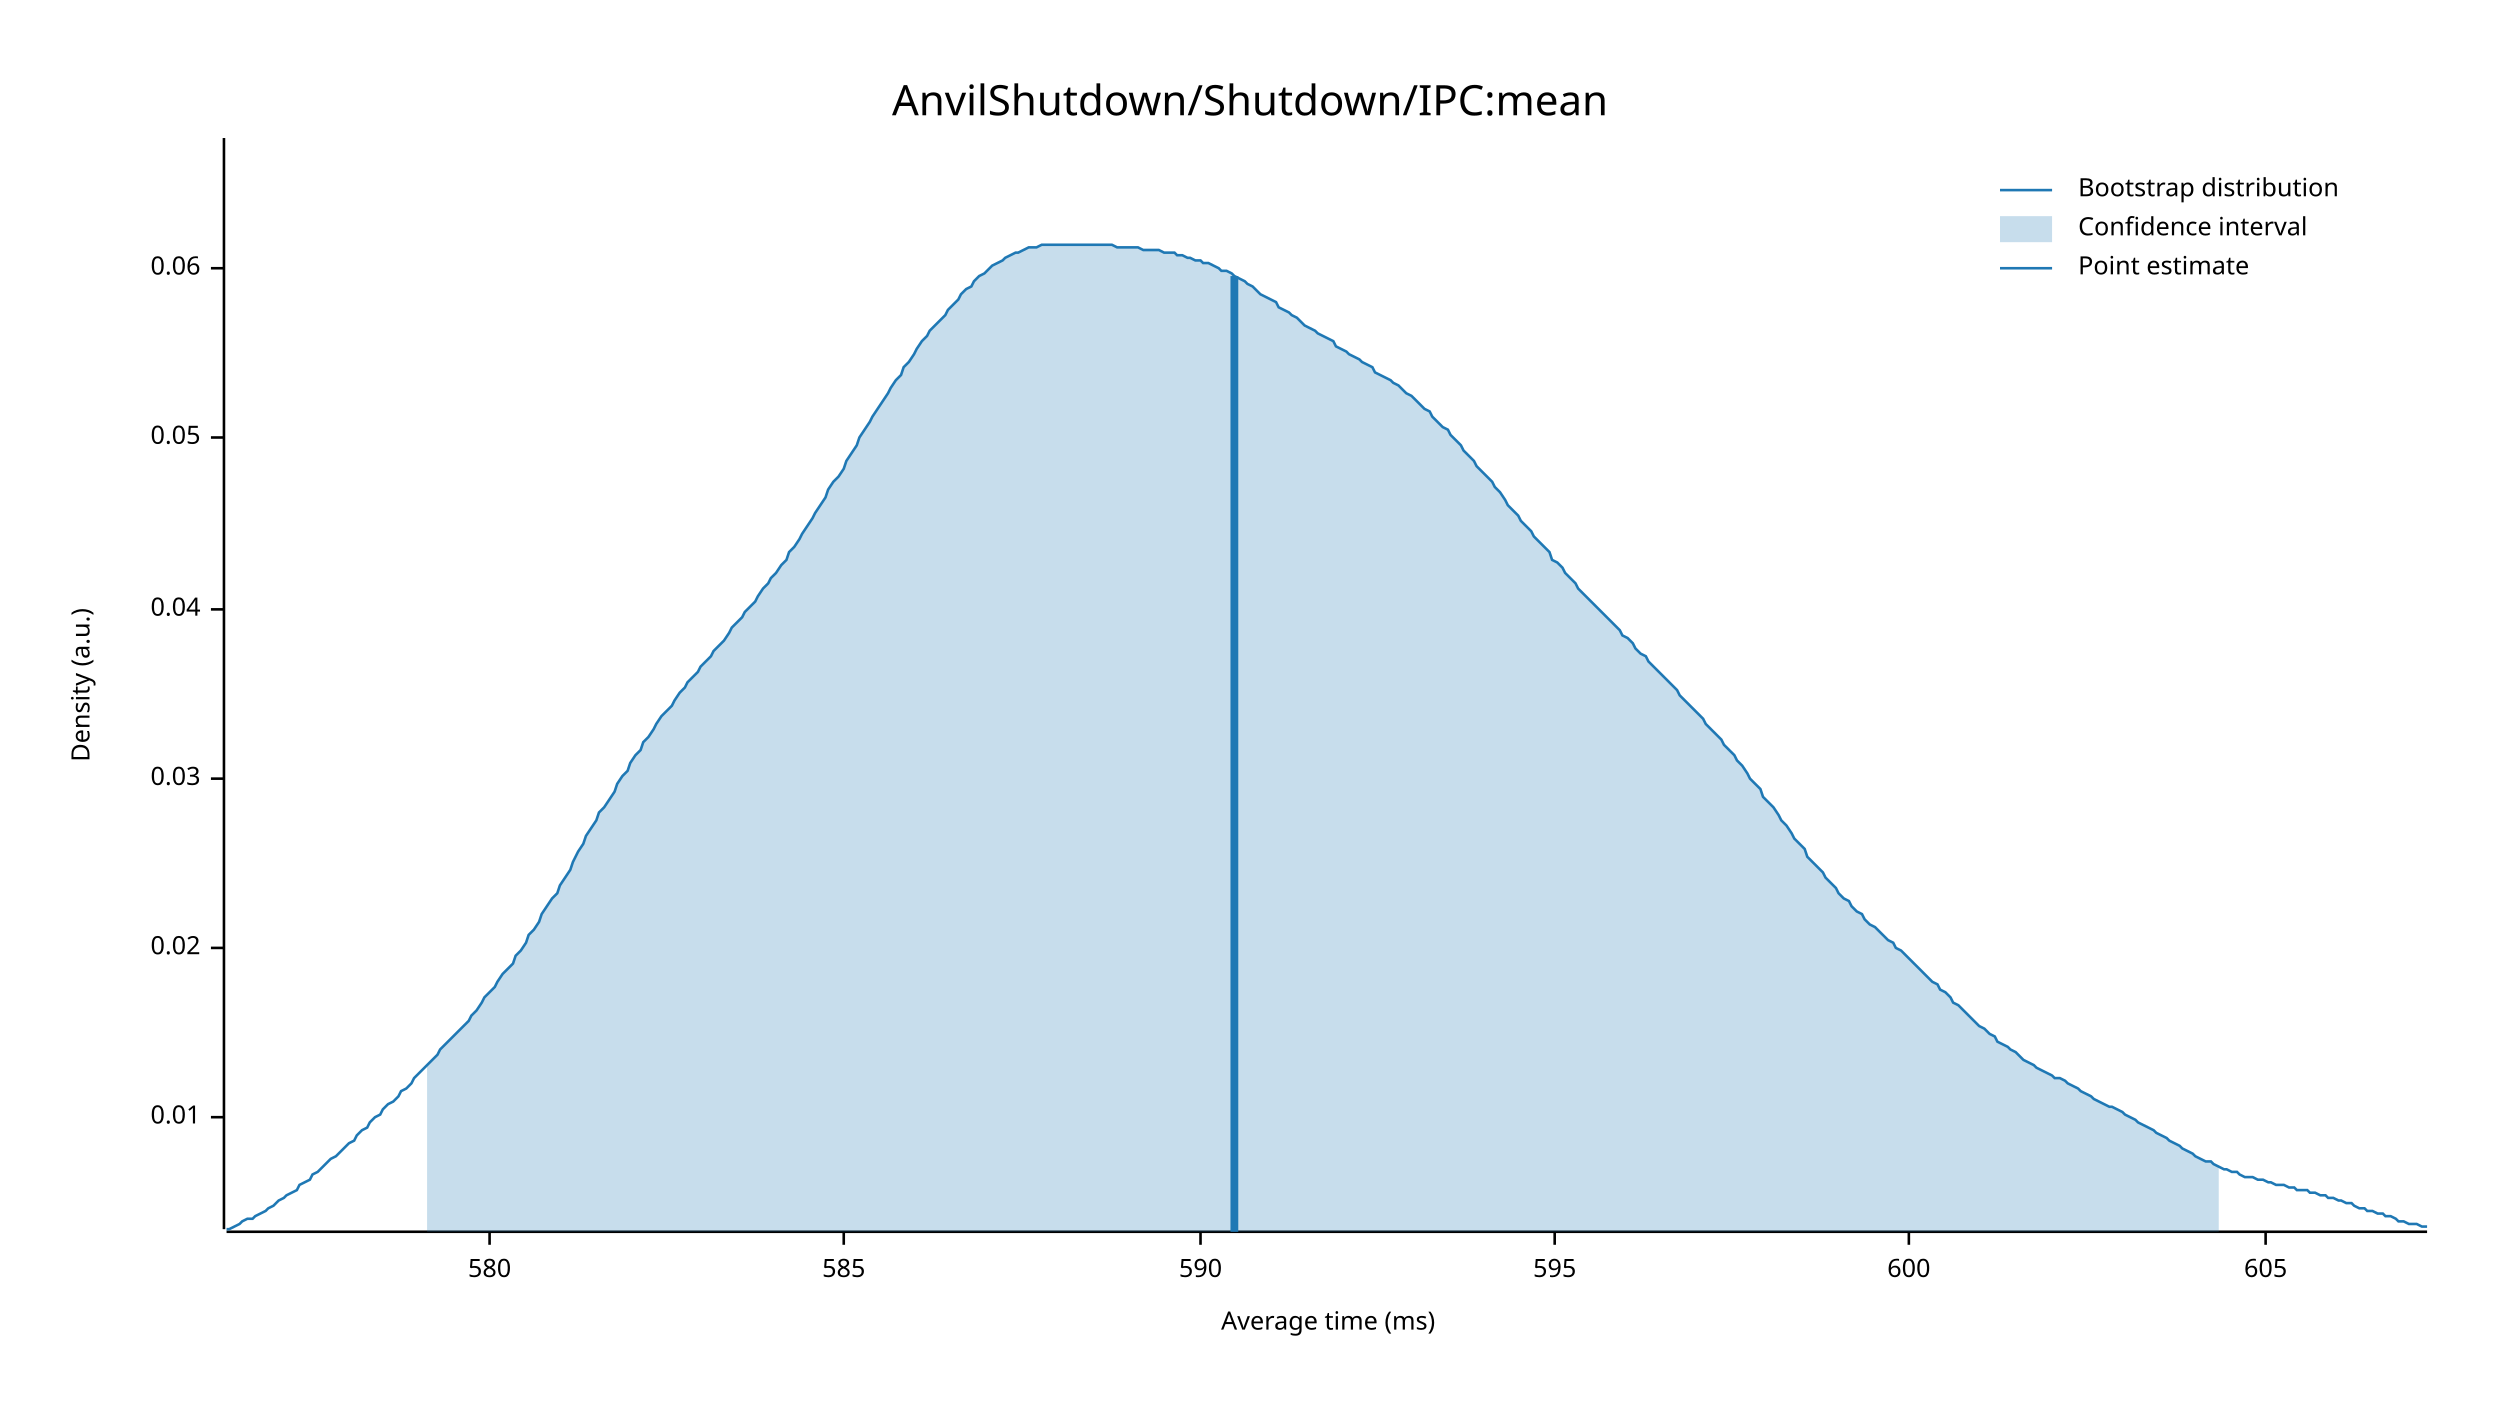
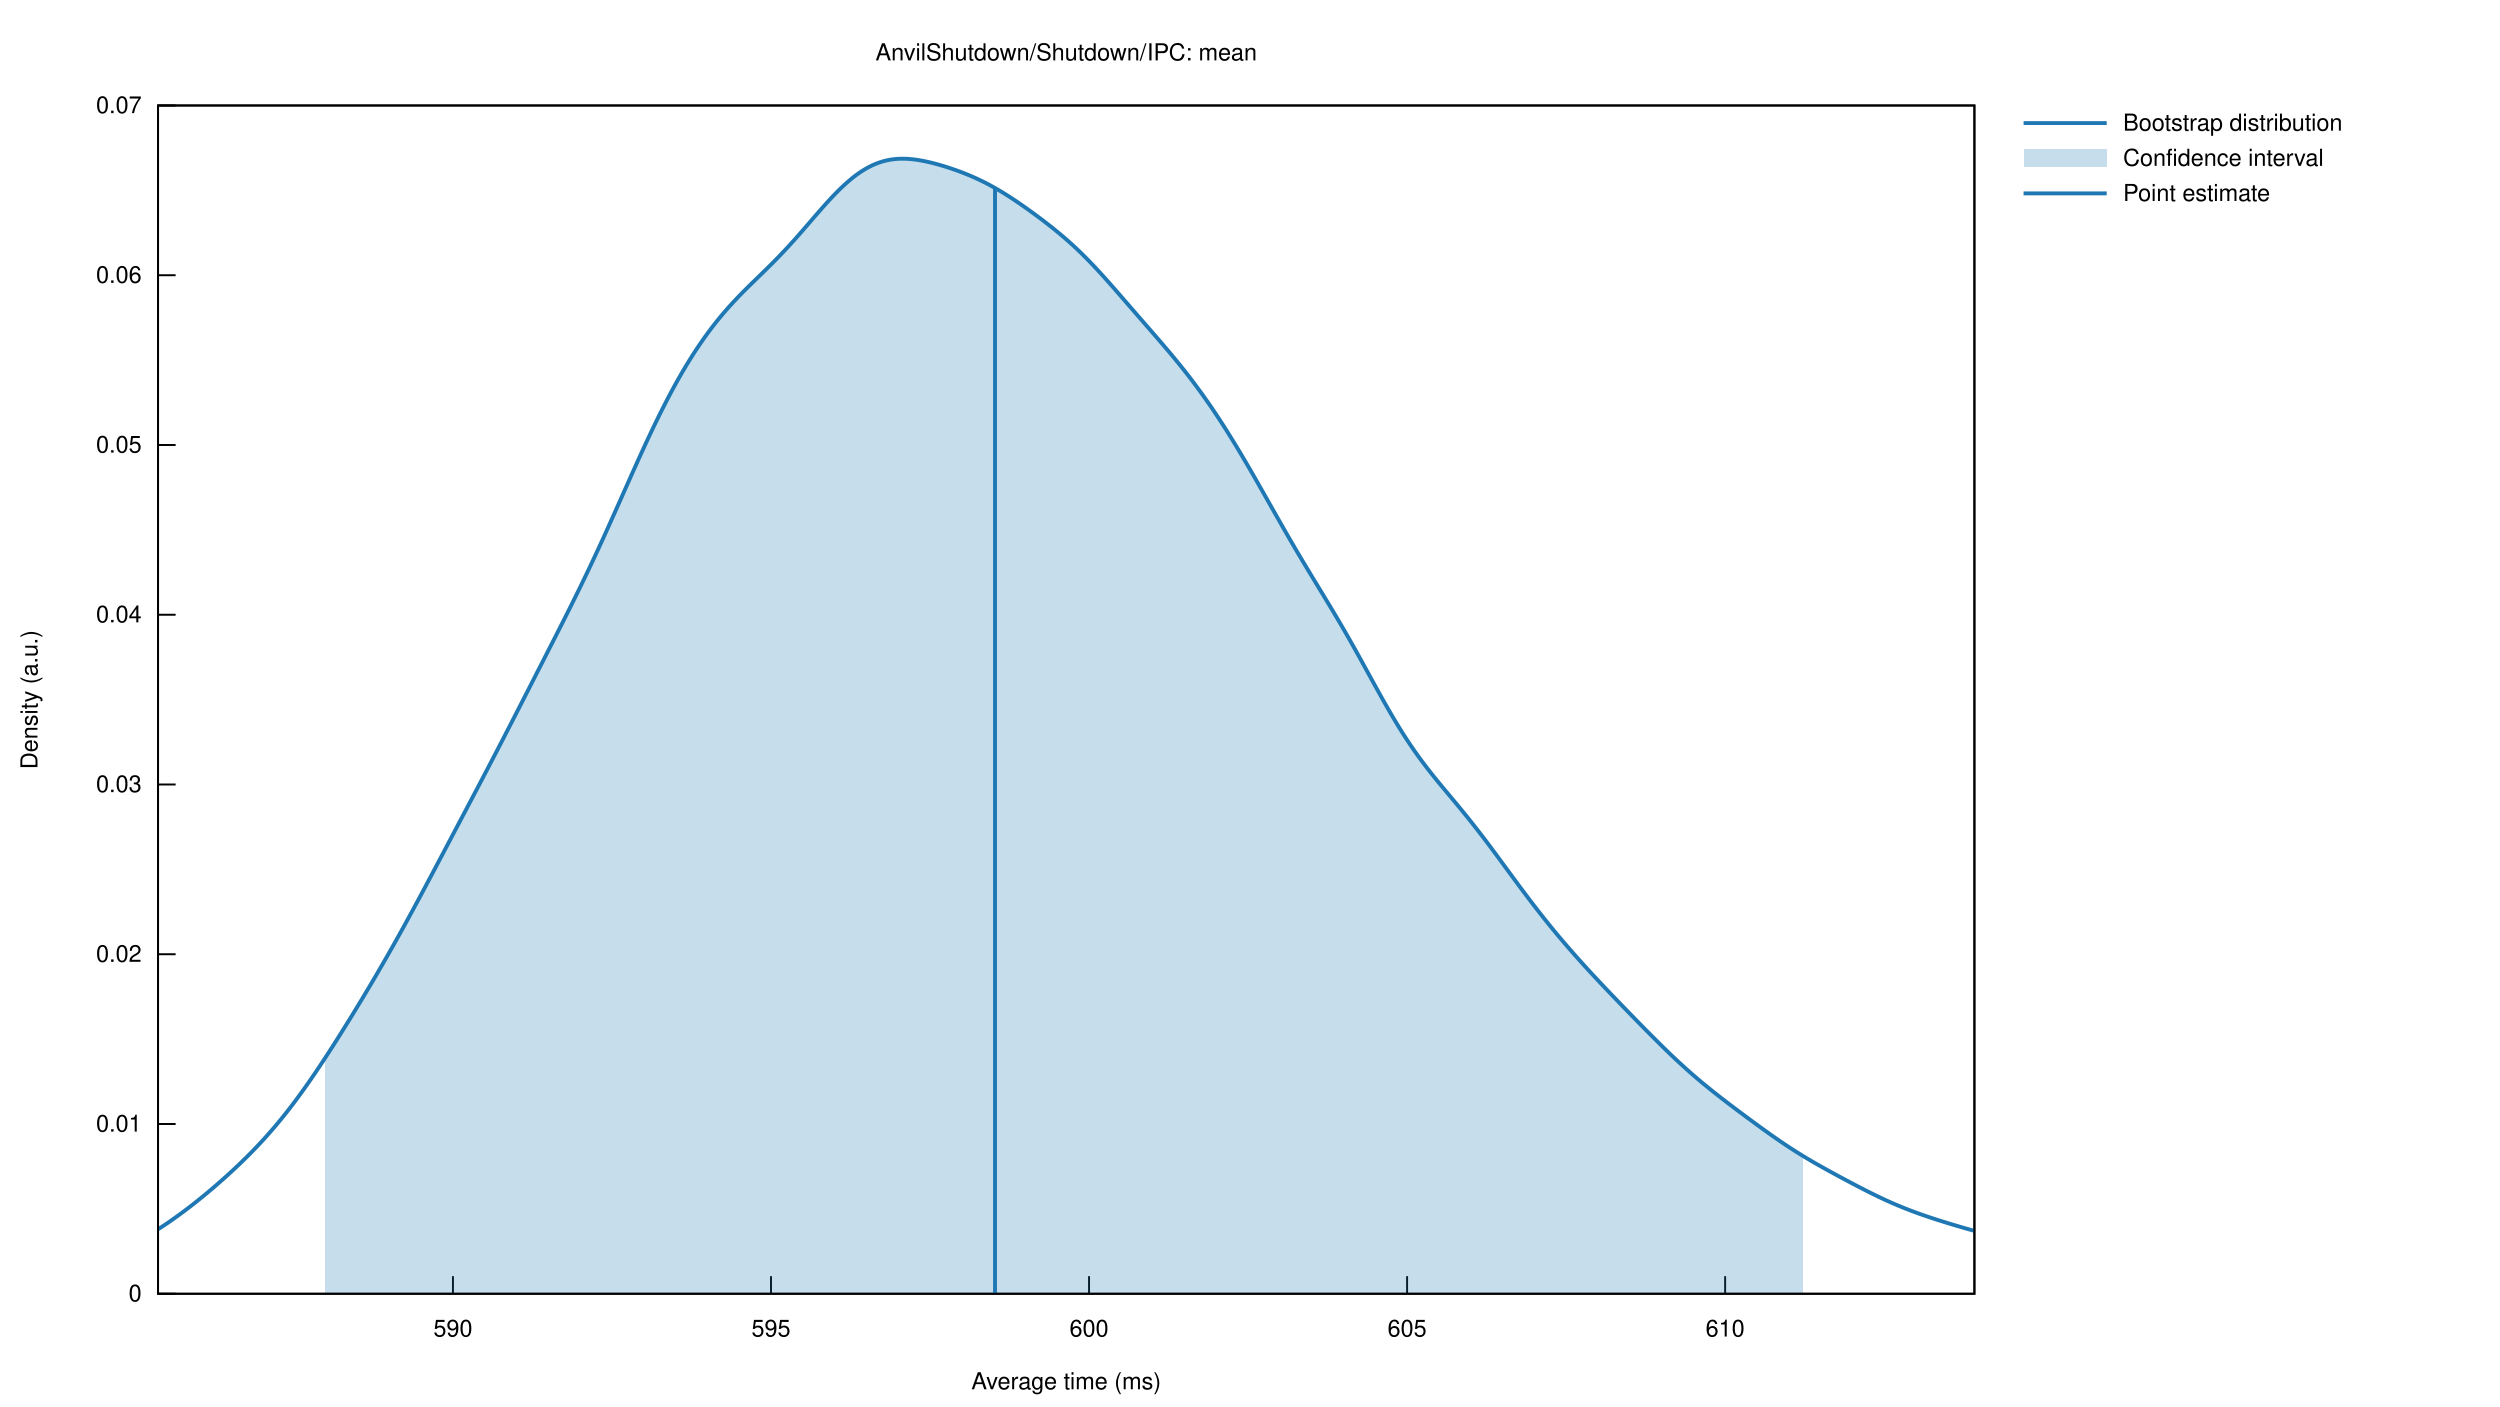
- <svg xmlns="http://www.w3.org/2000/svg" width="960" height="540" viewBox="0 0 960 540">
-   <text x="480" y="32" dy="0.76em" text-anchor="middle" font-family="sans-serif" font-size="16.129" opacity="1" fill="#000000">
- AnvilShutdown/Shutdown/IPC:mean
- </text>
-   <text x="27" y="263" dy="0.76em" text-anchor="middle" font-family="sans-serif" font-size="9.677" opacity="1" fill="#000000" transform="rotate(270, 27, 263)">
- Density (a.u.)
- </text>
-   <text x="510" y="513" dy="-0.5ex" text-anchor="middle" font-family="sans-serif" font-size="9.677" opacity="1" fill="#000000">
- Average time (ms)
- </text>
-   <polyline fill="none" opacity="1" stroke="#000000" stroke-width="1" points="86,53 86,472 " />
-   <text x="77" y="429" dy="0.5ex" text-anchor="end" font-family="sans-serif" font-size="9.677" opacity="1" fill="#000000">
- 0.01
- </text>
-   <polyline fill="none" opacity="1" stroke="#000000" stroke-width="1" points="81,429 86,429 " />
-   <text x="77" y="364" dy="0.5ex" text-anchor="end" font-family="sans-serif" font-size="9.677" opacity="1" fill="#000000">
- 0.02
- </text>
-   <polyline fill="none" opacity="1" stroke="#000000" stroke-width="1" points="81,364 86,364 " />
-   <text x="77" y="299" dy="0.5ex" text-anchor="end" font-family="sans-serif" font-size="9.677" opacity="1" fill="#000000">
- 0.03
- </text>
-   <polyline fill="none" opacity="1" stroke="#000000" stroke-width="1" points="81,299 86,299 " />
-   <text x="77" y="234" dy="0.5ex" text-anchor="end" font-family="sans-serif" font-size="9.677" opacity="1" fill="#000000">
- 0.04
- </text>
-   <polyline fill="none" opacity="1" stroke="#000000" stroke-width="1" points="81,234 86,234 " />
-   <text x="77" y="168" dy="0.5ex" text-anchor="end" font-family="sans-serif" font-size="9.677" opacity="1" fill="#000000">
- 0.05
- </text>
-   <polyline fill="none" opacity="1" stroke="#000000" stroke-width="1" points="81,168 86,168 " />
-   <text x="77" y="103" dy="0.5ex" text-anchor="end" font-family="sans-serif" font-size="9.677" opacity="1" fill="#000000">
- 0.06
- </text>
-   <polyline fill="none" opacity="1" stroke="#000000" stroke-width="1" points="81,103 86,103 " />
-   <polyline fill="none" opacity="1" stroke="#000000" stroke-width="1" points="87,473 932,473 " />
-   <text x="188" y="483" dy="0.76em" text-anchor="middle" font-family="sans-serif" font-size="9.677" opacity="1" fill="#000000">
- 580
- </text>
-   <polyline fill="none" opacity="1" stroke="#000000" stroke-width="1" points="188,473 188,478 " />
-   <text x="324" y="483" dy="0.76em" text-anchor="middle" font-family="sans-serif" font-size="9.677" opacity="1" fill="#000000">
- 585
- </text>
-   <polyline fill="none" opacity="1" stroke="#000000" stroke-width="1" points="324,473 324,478 " />
-   <text x="461" y="483" dy="0.76em" text-anchor="middle" font-family="sans-serif" font-size="9.677" opacity="1" fill="#000000">
- 590
- </text>
-   <polyline fill="none" opacity="1" stroke="#000000" stroke-width="1" points="461,473 461,478 " />
-   <text x="597" y="483" dy="0.76em" text-anchor="middle" font-family="sans-serif" font-size="9.677" opacity="1" fill="#000000">
- 595
- </text>
-   <polyline fill="none" opacity="1" stroke="#000000" stroke-width="1" points="597,473 597,478 " />
-   <text x="733" y="483" dy="0.76em" text-anchor="middle" font-family="sans-serif" font-size="9.677" opacity="1" fill="#000000">
- 600
- </text>
-   <polyline fill="none" opacity="1" stroke="#000000" stroke-width="1" points="733,473 733,478 " />
-   <text x="870" y="483" dy="0.76em" text-anchor="middle" font-family="sans-serif" font-size="9.677" opacity="1" fill="#000000">
- 605
- </text>
-   <polyline fill="none" opacity="1" stroke="#000000" stroke-width="1" points="870,473 870,478 " />
-   <polyline fill="none" opacity="1" stroke="#1F78B4" stroke-width="1" points="87,472 88,472 90,471 92,470 93,469 95,468 97,468 98,467 100,466 102,465 103,464 105,463 107,461 109,460 110,459 112,458 114,457 115,455 117,454 119,453 120,451 122,450 124,448 125,447 127,445 129,444 131,442 132,441 134,439 136,438 137,436 139,434 141,433 142,431 144,429 146,428 147,426 149,424 151,423 153,421 154,419 156,418 158,416 159,414 161,412 163,410 164,409 166,407 168,405 169,403 171,401 173,399 175,397 176,396 178,394 180,392 181,390 183,388 185,385 186,383 188,381 190,379 191,377 193,374 195,372 197,370 198,367 200,365 202,362 203,359 205,357 207,354 208,351 210,348 212,345 214,343 215,340 217,337 219,334 220,331 222,327 224,324 225,321 227,318 229,315 230,312 232,310 234,307 236,304 237,301 239,298 241,296 242,293 244,290 246,288 247,285 249,283 251,280 252,278 254,275 256,273 258,271 259,269 261,266 263,264 264,262 266,260 268,258 269,256 271,254 273,252 274,250 276,248 278,246 280,243 281,241 283,239 285,237 286,235 288,233 290,231 291,229 293,226 295,224 296,222 298,220 300,217 302,215 303,212 305,210 307,207 308,205 310,202 312,199 313,197 315,194 317,191 318,188 320,185 322,183 324,180 325,177 327,174 329,171 330,168 332,165 334,162 335,160 337,157 339,154 341,151 342,149 344,146 346,144 347,141 349,139 351,136 352,134 354,131 356,129 357,127 359,125 361,123 363,121 364,119 366,117 368,115 369,113 371,111 373,110 374,108 376,106 378,105 379,104 381,102 383,101 385,100 386,99 388,98 390,97 391,97 393,96 395,95 396,95 398,95 400,94 401,94 403,94 405,94 407,94 408,94 410,94 412,94 413,94 415,94 417,94 418,94 420,94 422,94 423,94 425,94 427,94 429,95 430,95 432,95 434,95 435,95 437,95 439,96 440,96 442,96 444,96 445,96 447,97 449,97 451,97 452,98 454,98 456,99 457,99 459,100 461,100 462,101 464,101 466,102 468,103 469,104 471,104 473,105 474,106 476,107 478,108 479,109 481,110 483,112 484,113 486,114 488,115 490,116 491,118 493,119 495,120 496,121 498,122 500,124 501,125 503,126 505,127 506,128 508,129 510,130 512,131 513,133 515,134 517,135 518,136 520,137 522,138 523,139 525,140 527,141 528,143 530,144 532,145 534,146 535,147 537,148 539,150 540,151 542,152 544,154 545,155 547,157 549,158 550,160 552,162 554,164 556,165 557,167 559,169 561,171 562,173 564,175 566,177 567,179 569,181 571,183 573,185 574,187 576,189 578,192 579,194 581,196 583,198 584,200 586,202 588,204 589,206 591,208 593,210 595,212 596,215 598,216 600,218 601,220 603,222 605,224 606,226 608,228 610,230 611,231 613,233 615,235 617,237 618,238 620,240 622,242 623,244 625,245 627,247 628,249 630,251 632,252 633,254 635,256 637,258 639,260 640,261 642,263 644,265 645,267 647,269 649,271 650,272 652,274 654,276 655,278 657,280 659,282 661,284 662,286 664,288 666,290 667,292 669,294 671,297 672,299 674,301 676,303 677,306 679,308 681,310 683,313 684,315 686,317 688,320 689,322 691,324 693,326 694,329 696,331 698,333 700,335 701,337 703,339 705,341 706,343 708,345 710,346 711,348 713,350 715,351 716,353 718,355 720,356 722,358 723,359 725,361 727,362 728,364 730,365 732,367 733,368 735,370 737,372 738,373 740,375 742,377 744,378 745,380 747,381 749,383 750,385 752,386 754,388 755,389 757,391 759,393 760,394 762,395 764,397 766,398 767,400 769,401 771,402 772,403 774,404 776,406 777,407 779,408 781,409 782,410 784,411 786,412 788,413 789,414 791,414 793,415 794,416 796,417 798,418 799,419 801,420 803,421 804,422 806,423 808,424 810,425 811,425 813,426 815,427 816,428 818,429 820,430 821,431 823,432 825,433 827,434 828,435 830,436 832,437 833,438 835,439 837,440 838,441 840,442 842,443 843,444 845,445 847,446 849,446 850,447 852,448 854,449 855,449 857,450 859,450 860,451 862,452 864,452 865,452 867,453 869,453 871,454 872,454 874,455 876,455 877,455 879,456 881,456 882,457 884,457 886,457 887,458 889,458 891,459 893,459 894,460 896,460 898,461 899,461 901,462 903,462 904,463 906,464 908,464 909,465 911,465 913,466 915,466 916,467 918,467 920,468 921,469 923,469 925,470 926,470 928,470 930,471 932,471 " />
-   <polygon opacity="0.25" fill="#1F78B4" points="164,409 166,407 168,405 169,403 171,401 173,399 175,397 176,396 178,394 180,392 181,390 183,388 185,385 186,383 188,381 190,379 191,377 193,374 195,372 197,370 198,367 200,365 202,362 203,359 205,357 207,354 208,351 210,348 212,345 214,343 215,340 217,337 219,334 220,331 222,327 224,324 225,321 227,318 229,315 230,312 232,310 234,307 236,304 237,301 239,298 241,296 242,293 244,290 246,288 247,285 249,283 251,280 252,278 254,275 256,273 258,271 259,269 261,266 263,264 264,262 266,260 268,258 269,256 271,254 273,252 274,250 276,248 278,246 280,243 281,241 283,239 285,237 286,235 288,233 290,231 291,229 293,226 295,224 296,222 298,220 300,217 302,215 303,212 305,210 307,207 308,205 310,202 312,199 313,197 315,194 317,191 318,188 320,185 322,183 324,180 325,177 327,174 329,171 330,168 332,165 334,162 335,160 337,157 339,154 341,151 342,149 344,146 346,144 347,141 349,139 351,136 352,134 354,131 356,129 357,127 359,125 361,123 363,121 364,119 366,117 368,115 369,113 371,111 373,110 374,108 376,106 378,105 379,104 381,102 383,101 385,100 386,99 388,98 390,97 391,97 393,96 395,95 396,95 398,95 400,94 401,94 403,94 405,94 407,94 408,94 410,94 412,94 413,94 415,94 417,94 418,94 420,94 422,94 423,94 425,94 427,94 429,95 430,95 432,95 434,95 435,95 437,95 439,96 440,96 442,96 444,96 445,96 447,97 449,97 451,97 452,98 454,98 456,99 457,99 459,100 461,100 462,101 464,101 466,102 468,103 469,104 471,104 473,105 474,106 476,107 478,108 479,109 481,110 483,112 484,113 486,114 488,115 490,116 491,118 493,119 495,120 496,121 498,122 500,124 501,125 503,126 505,127 506,128 508,129 510,130 512,131 513,133 515,134 517,135 518,136 520,137 522,138 523,139 525,140 527,141 528,143 530,144 532,145 534,146 535,147 537,148 539,150 540,151 542,152 544,154 545,155 547,157 549,158 550,160 552,162 554,164 556,165 557,167 559,169 561,171 562,173 564,175 566,177 567,179 569,181 571,183 573,185 574,187 576,189 578,192 579,194 581,196 583,198 584,200 586,202 588,204 589,206 591,208 593,210 595,212 596,215 598,216 600,218 601,220 603,222 605,224 606,226 608,228 610,230 611,231 613,233 615,235 617,237 618,238 620,240 622,242 623,244 625,245 627,247 628,249 630,251 632,252 633,254 635,256 637,258 639,260 640,261 642,263 644,265 645,267 647,269 649,271 650,272 652,274 654,276 655,278 657,280 659,282 661,284 662,286 664,288 666,290 667,292 669,294 671,297 672,299 674,301 676,303 677,306 679,308 681,310 683,313 684,315 686,317 688,320 689,322 691,324 693,326 694,329 696,331 698,333 700,335 701,337 703,339 705,341 706,343 708,345 710,346 711,348 713,350 715,351 716,353 718,355 720,356 722,358 723,359 725,361 727,362 728,364 730,365 732,367 733,368 735,370 737,372 738,373 740,375 742,377 744,378 745,380 747,381 749,383 750,385 752,386 754,388 755,389 757,391 759,393 760,394 762,395 764,397 766,398 767,400 769,401 771,402 772,403 774,404 776,406 777,407 779,408 781,409 782,410 784,411 786,412 788,413 789,414 791,414 793,415 794,416 796,417 798,418 799,419 801,420 803,421 804,422 806,423 808,424 810,425 811,425 813,426 815,427 816,428 818,429 820,430 821,431 823,432 825,433 827,434 828,435 830,436 832,437 833,438 835,439 837,440 838,441 840,442 842,443 843,444 845,445 847,446 849,446 850,447 852,448 852,473 164,473 " />
-   <polyline fill="none" opacity="1" stroke="#1F78B4" stroke-width="3" points="474,473 474,106 " />
-   <text x="798" y="68" dy="0.76em" text-anchor="start" font-family="sans-serif" font-size="9.677" opacity="1" fill="#000000">
- Bootstrap distribution
- </text>
-   <text x="798" y="83" dy="0.76em" text-anchor="start" font-family="sans-serif" font-size="9.677" opacity="1" fill="#000000">
- Confidence interval
- </text>
-   <text x="798" y="98" dy="0.76em" text-anchor="start" font-family="sans-serif" font-size="9.677" opacity="1" fill="#000000">
- Point estimate
- </text>
-   <polyline fill="none" opacity="1" stroke="#1F78B4" stroke-width="1" points="768,73 788,73 " />
-   <rect x="768" y="83" width="20" height="10" opacity="0.25" fill="#1F78B4" stroke="none" />
-   <polyline fill="none" opacity="1" stroke="#1F78B4" stroke-width="1" points="768,103 788,103 " />
+ <svg xmlns="http://www.w3.org/2000/svg" xmlns:xlink="http://www.w3.org/1999/xlink" viewBox="0 0 1280 720">
+   <g id="gnuplot_canvas">
+     <rect x="0" y="0" width="1280" height="720" fill="none" />
+     <defs>
+       <circle id="gpDot" r="0.5" stroke-width="0.5" stroke="currentColor" />
+       <path id="gpPt0" stroke-width="0.222" stroke="currentColor" d="M-1,0 h2 M0,-1 v2" />
+       <path id="gpPt1" stroke-width="0.222" stroke="currentColor" d="M-1,-1 L1,1 M1,-1 L-1,1" />
+       <path id="gpPt2" stroke-width="0.222" stroke="currentColor" d="M-1,0 L1,0 M0,-1 L0,1 M-1,-1 L1,1 M-1,1 L1,-1" />
+       <rect id="gpPt3" stroke-width="0.222" stroke="currentColor" x="-1" y="-1" width="2" height="2" />
+       <rect id="gpPt4" stroke-width="0.222" stroke="currentColor" fill="currentColor" x="-1" y="-1" width="2" height="2" />
+       <circle id="gpPt5" stroke-width="0.222" stroke="currentColor" cx="0" cy="0" r="1" />
+       <use xlink:href="#gpPt5" id="gpPt6" fill="currentColor" stroke="none" />
+       <path id="gpPt7" stroke-width="0.222" stroke="currentColor" d="M0,-1.33 L-1.33,0.67 L1.33,0.67 z" />
+       <use xlink:href="#gpPt7" id="gpPt8" fill="currentColor" stroke="none" />
+       <use xlink:href="#gpPt7" id="gpPt9" stroke="currentColor" transform="rotate(180)" />
+       <use xlink:href="#gpPt9" id="gpPt10" fill="currentColor" stroke="none" />
+       <use xlink:href="#gpPt3" id="gpPt11" stroke="currentColor" transform="rotate(45)" />
+       <use xlink:href="#gpPt11" id="gpPt12" fill="currentColor" stroke="none" />
+       <path id="gpPt13" stroke-width="0.222" stroke="currentColor" d="M0,1.330 L1.265,0.411 L0.782,-1.067 L-0.782,-1.076 L-1.265,0.411 z" />
+       <use xlink:href="#gpPt13" id="gpPt14" fill="currentColor" stroke="none" />
+       <filter id="textbox" filterUnits="objectBoundingBox" x="0" y="0" height="1" width="1">
+         <feFlood flood-color="white" flood-opacity="1" result="bgnd" />
+         <feComposite in="SourceGraphic" in2="bgnd" operator="atop" />
+       </filter>
+       <filter id="greybox" filterUnits="objectBoundingBox" x="0" y="0" height="1" width="1">
+         <feFlood flood-color="lightgrey" flood-opacity="1" result="grey" />
+         <feComposite in="SourceGraphic" in2="grey" operator="atop" />
+       </filter>
+     </defs>
+     <g fill="none" color="white" stroke="currentColor" stroke-width="1.00" stroke-linecap="butt" stroke-linejoin="miter">
+ </g>
+     <g fill="none" color="black" stroke="currentColor" stroke-width="1.00" stroke-linecap="butt" stroke-linejoin="miter">
+       <path stroke="black" d="M80.92,662.40 L89.92,662.40  " />
+       <g transform="translate(72.53,666.30)" stroke="none" fill="black" font-family="Helvetica" font-size="12.00" text-anchor="end">
+         <text>
+           <tspan font-family="Helvetica"> 0</tspan>
+         </text>
+       </g>
+     </g>
+     <g fill="none" color="black" stroke="currentColor" stroke-width="1.00" stroke-linecap="butt" stroke-linejoin="miter">
+       <path stroke="black" d="M80.92,575.49 L89.92,575.49  " />
+       <g transform="translate(72.53,579.39)" stroke="none" fill="black" font-family="Helvetica" font-size="12.00" text-anchor="end">
+         <text>
+           <tspan font-family="Helvetica"> 0.01</tspan>
+         </text>
+       </g>
+     </g>
+     <g fill="none" color="black" stroke="currentColor" stroke-width="1.00" stroke-linecap="butt" stroke-linejoin="miter">
+       <path stroke="black" d="M80.92,488.57 L89.92,488.57  " />
+       <g transform="translate(72.53,492.47)" stroke="none" fill="black" font-family="Helvetica" font-size="12.00" text-anchor="end">
+         <text>
+           <tspan font-family="Helvetica"> 0.02</tspan>
+         </text>
+       </g>
+     </g>
+     <g fill="none" color="black" stroke="currentColor" stroke-width="1.00" stroke-linecap="butt" stroke-linejoin="miter">
+       <path stroke="black" d="M80.92,401.66 L89.92,401.66  " />
+       <g transform="translate(72.53,405.56)" stroke="none" fill="black" font-family="Helvetica" font-size="12.00" text-anchor="end">
+         <text>
+           <tspan font-family="Helvetica"> 0.03</tspan>
+         </text>
+       </g>
+     </g>
+     <g fill="none" color="black" stroke="currentColor" stroke-width="1.00" stroke-linecap="butt" stroke-linejoin="miter">
+       <path stroke="black" d="M80.92,314.75 L89.92,314.75  " />
+       <g transform="translate(72.53,318.65)" stroke="none" fill="black" font-family="Helvetica" font-size="12.00" text-anchor="end">
+         <text>
+           <tspan font-family="Helvetica"> 0.04</tspan>
+         </text>
+       </g>
+     </g>
+     <g fill="none" color="black" stroke="currentColor" stroke-width="1.00" stroke-linecap="butt" stroke-linejoin="miter">
+       <path stroke="black" d="M80.92,227.84 L89.92,227.84  " />
+       <g transform="translate(72.53,231.74)" stroke="none" fill="black" font-family="Helvetica" font-size="12.00" text-anchor="end">
+         <text>
+           <tspan font-family="Helvetica"> 0.05</tspan>
+         </text>
+       </g>
+     </g>
+     <g fill="none" color="black" stroke="currentColor" stroke-width="1.00" stroke-linecap="butt" stroke-linejoin="miter">
+       <path stroke="black" d="M80.92,140.92 L89.92,140.92  " />
+       <g transform="translate(72.53,144.82)" stroke="none" fill="black" font-family="Helvetica" font-size="12.00" text-anchor="end">
+         <text>
+           <tspan font-family="Helvetica"> 0.06</tspan>
+         </text>
+       </g>
+     </g>
+     <g fill="none" color="black" stroke="currentColor" stroke-width="1.00" stroke-linecap="butt" stroke-linejoin="miter">
+       <path stroke="black" d="M80.92,54.01 L89.92,54.01  " />
+       <g transform="translate(72.53,57.91)" stroke="none" fill="black" font-family="Helvetica" font-size="12.00" text-anchor="end">
+         <text>
+           <tspan font-family="Helvetica"> 0.07</tspan>
+         </text>
+       </g>
+     </g>
+     <g fill="none" color="black" stroke="currentColor" stroke-width="1.00" stroke-linecap="butt" stroke-linejoin="miter">
+       <path stroke="black" d="M231.91,662.40 L231.91,653.40  " />
+       <g transform="translate(231.91,684.30)" stroke="none" fill="black" font-family="Helvetica" font-size="12.00" text-anchor="middle">
+         <text>
+           <tspan font-family="Helvetica"> 590</tspan>
+         </text>
+       </g>
+     </g>
+     <g fill="none" color="black" stroke="currentColor" stroke-width="1.00" stroke-linecap="butt" stroke-linejoin="miter">
+       <path stroke="black" d="M394.75,662.40 L394.75,653.40  " />
+       <g transform="translate(394.75,684.30)" stroke="none" fill="black" font-family="Helvetica" font-size="12.00" text-anchor="middle">
+         <text>
+           <tspan font-family="Helvetica"> 595</tspan>
+         </text>
+       </g>
+     </g>
+     <g fill="none" color="black" stroke="currentColor" stroke-width="1.00" stroke-linecap="butt" stroke-linejoin="miter">
+       <path stroke="black" d="M557.59,662.40 L557.59,653.40  " />
+       <g transform="translate(557.59,684.30)" stroke="none" fill="black" font-family="Helvetica" font-size="12.00" text-anchor="middle">
+         <text>
+           <tspan font-family="Helvetica"> 600</tspan>
+         </text>
+       </g>
+     </g>
+     <g fill="none" color="black" stroke="currentColor" stroke-width="1.00" stroke-linecap="butt" stroke-linejoin="miter">
+       <path stroke="black" d="M720.43,662.40 L720.43,653.40  " />
+       <g transform="translate(720.43,684.30)" stroke="none" fill="black" font-family="Helvetica" font-size="12.00" text-anchor="middle">
+         <text>
+           <tspan font-family="Helvetica"> 605</tspan>
+         </text>
+       </g>
+     </g>
+     <g fill="none" color="black" stroke="currentColor" stroke-width="1.00" stroke-linecap="butt" stroke-linejoin="miter">
+       <path stroke="black" d="M883.27,662.40 L883.27,653.40  " />
+       <g transform="translate(883.27,684.30)" stroke="none" fill="black" font-family="Helvetica" font-size="12.00" text-anchor="middle">
+         <text>
+           <tspan font-family="Helvetica"> 610</tspan>
+         </text>
+       </g>
+     </g>
+     <g fill="none" color="black" stroke="currentColor" stroke-width="1.00" stroke-linecap="butt" stroke-linejoin="miter">
+ </g>
+     <g fill="none" color="black" stroke="currentColor" stroke-width="1.00" stroke-linecap="butt" stroke-linejoin="miter">
+       <path stroke="black" d="M80.92,54.01 L80.92,662.40 L1010.90,662.40 L1010.90,54.01 L80.92,54.01 Z  " />
+     </g>
+     <g fill="none" color="black" stroke="currentColor" stroke-width="1.00" stroke-linecap="butt" stroke-linejoin="miter">
+       <g transform="translate(19.18,358.21) rotate(270)" stroke="none" fill="black" font-family="Helvetica" font-size="12.00" text-anchor="middle">
+         <text>
+           <tspan font-family="Helvetica">Density (a.u.)</tspan>
+         </text>
+       </g>
+     </g>
+     <g fill="none" color="black" stroke="currentColor" stroke-width="1.00" stroke-linecap="butt" stroke-linejoin="miter">
+       <g transform="translate(545.91,711.30)" stroke="none" fill="black" font-family="Helvetica" font-size="12.00" text-anchor="middle">
+         <text>
+           <tspan font-family="Helvetica">Average time (ms)</tspan>
+         </text>
+       </g>
+     </g>
+     <g fill="none" color="black" stroke="currentColor" stroke-width="1.00" stroke-linecap="butt" stroke-linejoin="miter">
+ </g>
+     <g id="gnuplot_plot_1">
+       <g fill="none" color="white" stroke="currentColor" stroke-width="2.00" stroke-linecap="butt" stroke-linejoin="miter">
+ </g>
+       <g fill="none" color="black" stroke="currentColor" stroke-width="2.00" stroke-linecap="butt" stroke-linejoin="miter">
+         <g transform="translate(1087.02,66.91)" stroke="none" fill="black" font-family="Helvetica" font-size="12.00" text-anchor="start">
+           <text>
+             <tspan font-family="Helvetica">Bootstrap distribution</tspan>
+           </text>
+         </g>
+       </g>
+       <g fill="none" color="black" stroke="currentColor" stroke-width="2.00" stroke-linecap="butt" stroke-linejoin="miter">
+         <path stroke="rgb( 31, 120, 180)" d="M1036.07,63.01 L1078.63,63.01 M80.92,629.40 L82.78,628.19 L84.65,626.95 L86.51,625.69 L88.37,624.39 L90.24,623.06   L92.10,621.71 L93.97,620.33 L95.83,618.93 L97.69,617.50 L99.56,616.04 L101.42,614.56 L103.28,613.05 L105.15,611.53   L107.01,609.97 L108.88,608.40 L110.74,606.80 L112.60,605.17 L114.47,603.52 L116.33,601.85 L118.19,600.15 L120.06,598.42   L121.92,596.66 L123.78,594.88 L125.65,593.05 L127.51,591.20 L129.38,589.30 L131.24,587.37 L133.10,585.40 L134.97,583.38   L136.83,581.31 L138.69,579.20 L140.56,577.04 L142.42,574.82 L144.29,572.55 L146.15,570.23 L148.01,567.86 L149.88,565.43   L151.74,562.95 L153.60,560.41 L155.47,557.83 L157.33,555.20 L159.19,552.52 L161.06,549.80 L162.92,547.03 L164.79,544.23   L166.65,541.40 L168.51,538.53 L170.38,535.63 L172.24,532.71 L174.10,529.76 L175.97,526.79 L177.83,523.79 L179.70,520.78   L181.56,517.74 L183.42,514.68 L185.29,511.60 L187.15,508.50 L189.01,505.38 L190.88,502.23 L192.74,499.06 L194.60,495.86   L196.47,492.64 L198.33,489.39 L200.20,486.11 L202.06,482.81 L203.92,479.48 L205.79,476.12 L207.65,472.74 L209.51,469.33   L211.38,465.90 L213.24,462.45 L215.11,458.98 L216.97,455.49 L218.83,451.99 L220.70,448.49 L222.56,444.97 L224.42,441.44   L226.29,437.92 L228.15,434.39 L230.01,430.86 L231.88,427.32 L233.74,423.79 L235.61,420.26 L237.47,416.73 L239.33,413.20   L241.20,409.66 L243.06,406.12 L244.92,402.58 L246.79,399.03 L248.65,395.48 L250.52,391.91 L252.38,388.34 L254.24,384.76   L256.11,381.16 L257.97,377.56 L259.83,373.95 L261.70,370.32 L263.56,366.69 L265.43,363.05 L267.29,359.41 L269.15,355.77   L271.02,352.12 L272.88,348.47 L274.74,344.82 L276.61,341.18 L278.47,337.53 L280.33,333.88 L282.20,330.22 L284.06,326.57   L285.93,322.90 L287.79,319.22 L289.65,315.52 L291.52,311.81 L293.38,308.06 L295.24,304.29 L297.11,300.48 L298.97,296.64   L300.84,292.75 L302.70,288.82 L304.56,284.85 L306.43,280.84 L308.29,276.78 L310.15,272.69 L312.02,268.56 L313.88,264.41   L315.74,260.23 L317.61,256.04 L319.47,251.84 L321.34,247.64 L323.20,243.46 L325.06,239.30 L326.93,235.16 L328.79,231.07   L330.65,227.02 L332.52,223.03 L334.38,219.10 L336.25,215.25 L338.11,211.47 L339.97,207.77 L341.84,204.15 L343.70,200.63   L345.56,197.19 L347.43,193.85 L349.29,190.61 L351.15,187.46 L353.02,184.41 L354.88,181.45 L356.75,178.59 L358.61,175.83   L360.47,173.15 L362.34,170.57 L364.20,168.07 L366.06,165.67 L367.93,163.34 L369.79,161.09 L371.66,158.92 L373.52,156.82   L375.38,154.78 L377.25,152.79 L379.11,150.86 L380.97,148.97 L382.84,147.11 L384.70,145.28 L386.56,143.46 L388.43,141.65   L390.29,139.84 L392.16,138.02 L394.02,136.18 L395.88,134.32 L397.75,132.43 L399.61,130.50 L401.47,128.54 L403.34,126.54   L405.20,124.50 L407.07,122.43 L408.93,120.33 L410.79,118.20 L412.66,116.05 L414.52,113.89 L416.38,111.73 L418.25,109.58   L420.11,107.45 L421.97,105.34 L423.84,103.27 L425.70,101.26 L427.57,99.30 L429.43,97.42 L431.29,95.61 L433.16,93.90   L435.02,92.28 L436.88,90.76 L438.75,89.34 L440.61,88.04 L442.48,86.86 L444.34,85.79 L446.20,84.84 L448.07,84.00   L449.93,83.29 L451.79,82.69 L453.66,82.20 L455.52,81.81 L457.38,81.54 L459.25,81.35 L461.11,81.27 L462.98,81.26   L464.84,81.34 L466.70,81.49 L468.57,81.70 L470.43,81.98 L472.29,82.31 L474.16,82.69 L476.02,83.11 L477.89,83.57   L479.75,84.07 L481.61,84.59 L483.48,85.15 L485.34,85.74 L487.20,86.35 L489.07,87.00 L490.93,87.67 L492.79,88.37   L494.66,89.11 L496.52,89.87 L498.39,90.68 L500.25,91.52 L502.11,92.40 L503.98,93.32 L505.84,94.27 L507.70,95.28   L509.57,96.32 L511.43,97.40 L513.30,98.52 L515.16,99.67 L517.02,100.86 L518.89,102.08 L520.75,103.33 L522.61,104.60   L524.48,105.90 L526.34,107.23 L528.20,108.57 L530.07,109.93 L531.93,111.32 L533.80,112.72 L535.66,114.15 L537.52,115.60   L539.39,117.08 L541.25,118.60 L543.11,120.14 L544.98,121.73 L546.84,123.35 L548.71,125.02 L550.57,126.74 L552.43,128.50   L554.30,130.31 L556.16,132.17 L558.02,134.07 L559.89,136.02 L561.75,138.01 L563.62,140.04 L565.48,142.10 L567.34,144.18   L569.21,146.29 L571.07,148.41 L572.93,150.55 L574.80,152.70 L576.66,154.84 L578.52,156.99 L580.39,159.14 L582.25,161.29   L584.12,163.43 L585.98,165.57 L587.84,167.71 L589.71,169.85 L591.57,172.00 L593.43,174.15 L595.30,176.32 L597.16,178.51   L599.03,180.71 L600.89,182.94 L602.75,185.21 L604.62,187.51 L606.48,189.84 L608.34,192.22 L610.21,194.65 L612.07,197.12   L613.93,199.65 L615.80,202.23 L617.66,204.86 L619.53,207.54 L621.39,210.28 L623.25,213.08 L625.12,215.92 L626.98,218.82   L628.84,221.77 L630.71,224.77 L632.57,227.81 L634.44,230.90 L636.30,234.03 L638.16,237.20 L640.03,240.40 L641.89,243.63   L643.75,246.88 L645.62,250.16 L647.48,253.44 L649.34,256.74 L651.21,260.03 L653.07,263.32 L654.94,266.60 L656.80,269.87   L658.66,273.12 L660.53,276.34 L662.39,279.54 L664.25,282.71 L666.12,285.85 L667.98,288.97 L669.85,292.07 L671.71,295.15   L673.57,298.22 L675.44,301.28 L677.30,304.35 L679.16,307.42 L681.03,310.51 L682.89,313.62 L684.75,316.76 L686.62,319.93   L688.48,323.14 L690.35,326.39 L692.21,329.67 L694.07,332.99 L695.94,336.34 L697.80,339.72 L699.66,343.11 L701.53,346.50   L703.39,349.90 L705.26,353.27 L707.12,356.62 L708.98,359.94 L710.85,363.20 L712.71,366.40 L714.57,369.54 L716.44,372.60   L718.30,375.58 L720.16,378.47 L722.03,381.28 L723.89,384.00 L725.76,386.64 L727.62,389.19 L729.48,391.68 L731.35,394.10   L733.21,396.46 L735.07,398.78 L736.94,401.06 L738.80,403.31 L740.67,405.54 L742.53,407.77 L744.39,410.00 L746.26,412.24   L748.12,414.50 L749.98,416.78 L751.85,419.08 L753.71,421.42 L755.57,423.78 L757.44,426.18 L759.30,428.60 L761.17,431.06   L763.03,433.54 L764.89,436.04 L766.76,438.56 L768.62,441.09 L770.48,443.63 L772.35,446.16 L774.21,448.70 L776.08,451.23   L777.94,453.75 L779.80,456.25 L781.67,458.73 L783.53,461.19 L785.39,463.62 L787.26,466.02 L789.12,468.40 L790.98,470.75   L792.85,473.07 L794.71,475.36 L796.58,477.62 L798.44,479.85 L800.30,482.05 L802.17,484.22 L804.03,486.37 L805.89,488.49   L807.76,490.59 L809.62,492.67 L811.49,494.72 L813.35,496.76 L815.21,498.78 L817.08,500.78 L818.94,502.77 L820.80,504.74   L822.67,506.71 L824.53,508.66 L826.39,510.60 L828.26,512.54 L830.12,514.47 L831.99,516.40 L833.85,518.32 L835.71,520.23   L837.58,522.14 L839.44,524.05 L841.30,525.95 L843.17,527.84 L845.03,529.72 L846.90,531.59 L848.76,533.44 L850.62,535.28   L852.49,537.11 L854.35,538.91 L856.21,540.69 L858.08,542.45 L859.94,544.18 L861.81,545.89 L863.67,547.57 L865.53,549.22   L867.40,550.85 L869.26,552.45 L871.12,554.02 L872.99,555.56 L874.85,557.08 L876.71,558.58 L878.58,560.06 L880.44,561.52   L882.31,562.96 L884.17,564.39 L886.03,565.81 L887.90,567.22 L889.76,568.62 L891.62,570.01 L893.49,571.40 L895.35,572.78   L897.22,574.15 L899.08,575.52 L900.94,576.88 L902.81,578.23 L904.67,579.56 L906.53,580.89 L908.40,582.20 L910.26,583.49   L912.12,584.77 L913.99,586.02 L915.85,587.26 L917.72,588.47 L919.58,589.66 L921.44,590.82 L923.31,591.97 L925.17,593.09   L927.03,594.19 L928.90,595.28 L930.76,596.35 L932.63,597.40 L934.49,598.44 L936.35,599.47 L938.22,600.49 L940.08,601.50   L941.94,602.51 L943.81,603.51 L945.67,604.50 L947.53,605.49 L949.40,606.47 L951.26,607.45 L953.13,608.41 L954.99,609.37   L956.85,610.31 L958.72,611.24 L960.58,612.15 L962.44,613.05 L964.31,613.93 L966.17,614.78 L968.04,615.62 L969.90,616.43   L971.76,617.22 L973.63,617.99 L975.49,618.74 L977.35,619.47 L979.22,620.18 L981.08,620.87 L982.94,621.54 L984.81,622.19   L986.67,622.83 L988.54,623.46 L990.40,624.07 L992.26,624.67 L994.13,625.26 L995.99,625.84 L997.85,626.41 L999.72,626.98   L1001.58,627.53 L1003.45,628.08 L1005.31,628.63 L1007.17,629.16 L1009.04,629.69 L1010.90,630.22  " />
+       </g>
+     </g>
+     <g id="gnuplot_plot_2">
+       <g fill="none" color="white" stroke="rgb( 31, 120, 180)" stroke-width="1.00" stroke-linecap="butt" stroke-linejoin="miter">
+ </g>
+       <g fill="none" color="black" stroke="currentColor" stroke-width="1.00" stroke-linecap="butt" stroke-linejoin="miter">
+         <g transform="translate(1087.02,84.91)" stroke="none" fill="black" font-family="Helvetica" font-size="12.00" text-anchor="start">
+           <text>
+             <tspan font-family="Helvetica">Confidence interval</tspan>
+           </text>
+         </g>
+       </g>
+       <g fill="none" color="black" stroke="currentColor" stroke-width="1.00" stroke-linecap="butt" stroke-linejoin="miter">
+         <g stroke="none" shape-rendering="crispEdges">
+           <polygon fill="rgb( 31, 120, 180)" fill-opacity="0.25" points="1036.07,85.51 1078.63,85.51 1078.63,76.51 1036.07,76.51 " />
+           <polygon fill="rgb( 31, 120, 180)" fill-opacity="0.25" points="166.65,541.40 168.51,538.53 170.38,535.63 172.24,532.71 174.10,529.76 175.97,526.79 177.83,523.79 179.70,520.78 181.56,517.74 183.42,514.68 185.29,511.60 187.15,508.50 189.01,505.38 190.88,502.23 192.74,499.06 194.60,495.86 196.47,492.64 198.33,489.39 200.20,486.11 202.06,482.81 203.92,479.48 205.79,476.12 207.65,472.74 209.51,469.33 211.38,465.90 213.24,462.45 215.11,458.98 216.97,455.49 218.83,451.99 220.70,448.49 222.56,444.97 224.42,441.44 226.29,437.92 228.15,434.39 230.01,430.86 231.88,427.32 233.74,423.79 235.61,420.26 237.47,416.73 239.33,413.20 241.20,409.66 243.06,406.12 244.92,402.58 246.79,399.03 248.65,395.48 250.52,391.91 252.38,388.34 254.24,384.76 256.11,381.16 257.97,377.56 259.83,373.95 261.70,370.32 263.56,366.69 265.43,363.05 267.29,359.41 269.15,355.77 271.02,352.12 272.88,348.47 274.74,344.82 276.61,341.18 278.47,337.53 280.33,333.88 282.20,330.22 284.06,326.57 285.93,322.90 287.79,319.22 289.65,315.52 291.52,311.81 293.38,308.06 295.24,304.29 297.11,300.48 298.97,296.64 300.84,292.75 302.70,288.82 304.56,284.85 306.43,280.84 308.29,276.78 310.15,272.69 312.02,268.56 313.88,264.41 315.74,260.23 317.61,256.04 319.47,251.84 321.34,247.64 323.20,243.46 325.06,239.30 326.93,235.16 328.79,231.07 330.65,227.02 332.52,223.03 334.38,219.10 336.25,215.25 338.11,211.47 339.97,207.77 341.84,204.15 343.70,200.63 345.56,197.19 347.43,193.85 349.29,190.61 351.15,187.46 353.02,184.41 354.88,181.45 356.75,178.59 358.61,175.83 360.47,173.15 362.34,170.57 364.20,168.07 366.06,165.67 367.93,163.34 369.79,161.09 371.66,158.92 373.52,156.82 375.38,154.78 377.25,152.79 379.11,150.86 380.97,148.97 382.84,147.11 384.70,145.28 386.56,143.46 388.43,141.65 390.29,139.84 392.16,138.02 394.02,136.18 395.88,134.32 397.75,132.43 399.61,130.50 401.47,128.54 403.34,126.54 405.20,124.50 407.07,122.43 408.93,120.33 410.79,118.20 412.66,116.05 414.52,113.89 416.38,111.73 418.25,109.58 420.11,107.45 421.97,105.34 423.84,103.27 425.70,101.26 427.57,99.30 429.43,97.42 431.29,95.61 433.16,93.90 435.02,92.28 436.88,90.76 438.75,89.34 440.61,88.04 442.48,86.86 444.34,85.79 446.20,84.84 448.07,84.00 449.93,83.29 451.79,82.69 453.66,82.20 455.52,81.81 457.38,81.54 459.25,81.35 461.11,81.27 462.98,81.26 464.84,81.34 466.70,81.49 468.57,81.70 470.43,81.98 472.29,82.31 474.16,82.69 476.02,83.11 477.89,83.57 479.75,84.07 481.61,84.59 483.48,85.15 485.34,85.74 487.20,86.35 489.07,87.00 490.93,87.67 492.79,88.37 494.66,89.11 496.52,89.87 498.39,90.68 500.25,91.52 502.11,92.40 503.98,93.32 505.84,94.27 507.70,95.28 509.57,96.32 511.43,97.40 513.30,98.52 515.16,99.67 517.02,100.86 518.89,102.08 520.75,103.33 522.61,104.60 524.48,105.90 526.34,107.23 528.20,108.57 530.07,109.93 531.93,111.32 533.80,112.72 535.66,114.15 537.52,115.60 539.39,117.08 541.25,118.60 543.11,120.14 544.98,121.73 546.84,123.35 548.71,125.02 550.57,126.74 552.43,128.50 554.30,130.31 556.16,132.17 558.02,134.07 559.89,136.02 561.75,138.01 563.62,140.04 565.48,142.10 567.34,144.18 569.21,146.29 571.07,148.41 572.93,150.55 574.80,152.70 576.66,154.84 578.52,156.99 580.39,159.14 582.25,161.29 584.12,163.43 585.98,165.57 587.84,167.71 589.71,169.85 591.57,172.00 593.43,174.15 595.30,176.32 597.16,178.51 599.03,180.71 600.89,182.94 602.75,185.21 604.62,187.51 606.48,189.84 608.34,192.22 610.21,194.65 612.07,197.12 613.93,199.65 615.80,202.23 617.66,204.86 619.53,207.54 621.39,210.28 623.25,213.08 625.12,215.92 626.98,218.82 628.84,221.77 630.71,224.77 632.57,227.81 634.44,230.90 636.30,234.03 638.16,237.20 640.03,240.40 641.89,243.63 643.75,246.88 645.62,250.16 647.48,253.44 649.34,256.74 651.21,260.03 653.07,263.32 654.94,266.60 656.80,269.87 658.66,273.12 660.53,276.34 662.39,279.54 664.25,282.71 666.12,285.85 667.98,288.97 669.85,292.07 671.71,295.15 673.57,298.22 675.44,301.28 677.30,304.35 679.16,307.42 681.03,310.51 682.89,313.62 684.75,316.76 686.62,319.93 688.48,323.14 690.35,326.39 692.21,329.67 694.07,332.99 695.94,336.34 697.80,339.72 699.66,343.11 701.53,346.50 703.39,349.90 705.26,353.27 707.12,356.62 708.98,359.94 710.85,363.20 712.71,366.40 714.57,369.54 716.44,372.60 718.30,375.58 720.16,378.47 722.03,381.28 723.89,384.00 725.76,386.64 727.62,389.19 729.48,391.68 731.35,394.10 733.21,396.46 735.07,398.78 736.94,401.06 738.80,403.31 740.67,405.54 742.53,407.77 744.39,410.00 746.26,412.24 748.12,414.50 749.98,416.78 751.85,419.08 753.71,421.42 755.57,423.78 757.44,426.18 759.30,428.60 761.17,431.06 763.03,433.54 764.89,436.04 766.76,438.56 768.62,441.09 770.48,443.63 772.35,446.16 774.21,448.70 776.08,451.23 777.94,453.75 779.80,456.25 781.67,458.73 783.53,461.19 785.39,463.62 787.26,466.02 789.12,468.40 790.98,470.75 792.85,473.07 794.71,475.36 796.58,477.62 798.44,479.85 800.30,482.05 802.17,484.22 804.03,486.37 805.89,488.49 807.76,490.59 809.62,492.67 811.49,494.72 813.35,496.76 815.21,498.78 817.08,500.78 818.94,502.77 820.80,504.74 822.67,506.71 824.53,508.66 826.39,510.60 828.26,512.54 830.12,514.47 831.99,516.40 833.85,518.32 835.71,520.23 837.58,522.14 839.44,524.05 841.30,525.95 843.17,527.84 845.03,529.72 846.90,531.59 848.76,533.44 850.62,535.28 852.49,537.11 854.35,538.91 856.21,540.69 858.08,542.45 859.94,544.18 861.81,545.89 863.67,547.57 865.53,549.22 867.40,550.85 869.26,552.45 871.12,554.02 872.99,555.56 874.85,557.08 876.71,558.58 878.58,560.06 880.44,561.52 882.31,562.96 884.17,564.39 886.03,565.81 887.90,567.22 889.76,568.62 891.62,570.01 893.49,571.40 895.35,572.78 897.22,574.15 899.08,575.52 900.94,576.88 902.81,578.23 904.67,579.56 906.53,580.89 908.40,582.20 910.26,583.49 912.12,584.77 913.99,586.02 915.85,587.26 917.72,588.47 919.58,589.66 921.44,590.82 923.31,591.97 923.31,662.40 921.44,662.40 919.58,662.40 917.72,662.40 915.85,662.40 913.99,662.40 912.12,662.40 910.26,662.40 908.40,662.40 906.53,662.40 904.67,662.40 902.81,662.40 900.94,662.40 899.08,662.40 897.22,662.40 895.35,662.40 893.49,662.40 891.62,662.40 889.76,662.40 887.90,662.40 886.03,662.40 884.17,662.40 882.31,662.40 880.44,662.40 878.58,662.40 876.71,662.40 874.85,662.40 872.99,662.40 871.12,662.40 869.26,662.40 867.40,662.40 865.53,662.40 863.67,662.40 861.81,662.40 859.94,662.40 858.08,662.40 856.21,662.40 854.35,662.40 852.49,662.40 850.62,662.40 848.76,662.40 846.90,662.40 845.03,662.40 843.17,662.40 841.30,662.40 839.44,662.40 837.58,662.40 835.71,662.40 833.85,662.40 831.99,662.40 830.12,662.40 828.26,662.40 826.39,662.40 824.53,662.40 822.67,662.40 820.80,662.40 818.94,662.40 817.08,662.40 815.21,662.40 813.35,662.40 811.49,662.40 809.62,662.40 807.76,662.40 805.89,662.40 804.03,662.40 802.17,662.40 800.30,662.40 798.44,662.40 796.58,662.40 794.71,662.40 792.85,662.40 790.98,662.40 789.12,662.40 787.26,662.40 785.39,662.40 783.53,662.40 781.67,662.40 779.80,662.40 777.94,662.40 776.08,662.40 774.21,662.40 772.35,662.40 770.48,662.40 768.62,662.40 766.76,662.40 764.89,662.40 763.03,662.40 761.17,662.40 759.30,662.40 757.44,662.40 755.57,662.40 753.71,662.40 751.85,662.40 749.98,662.40 748.12,662.40 746.26,662.40 744.39,662.40 742.53,662.40 740.67,662.40 738.80,662.40 736.94,662.40 735.07,662.40 733.21,662.40 731.35,662.40 729.48,662.40 727.62,662.40 725.76,662.40 723.89,662.40 722.03,662.40 720.16,662.40 718.30,662.40 716.44,662.40 714.57,662.40 712.71,662.40 710.85,662.40 708.98,662.40 707.12,662.40 705.26,662.40 703.39,662.40 701.53,662.40 699.66,662.40 697.80,662.40 695.94,662.40 694.07,662.40 692.21,662.40 690.35,662.40 688.48,662.40 686.62,662.40 684.75,662.40 682.89,662.40 681.03,662.40 679.16,662.40 677.30,662.40 675.44,662.40 673.57,662.40 671.71,662.40 669.85,662.40 667.98,662.40 666.12,662.40 664.25,662.40 662.39,662.40 660.53,662.40 658.66,662.40 656.80,662.40 654.94,662.40 653.07,662.40 651.21,662.40 649.34,662.40 647.48,662.40 645.62,662.40 643.75,662.40 641.89,662.40 640.03,662.40 638.16,662.40 636.30,662.40 634.44,662.40 632.57,662.40 630.71,662.40 628.84,662.40 626.98,662.40 625.12,662.40 623.25,662.40 621.39,662.40 619.53,662.40 617.66,662.40 615.80,662.40 613.93,662.40 612.07,662.40 610.21,662.40 608.34,662.40 606.48,662.40 604.62,662.40 602.75,662.40 600.89,662.40 599.03,662.40 597.16,662.40 595.30,662.40 593.43,662.40 591.57,662.40 589.71,662.40 587.84,662.40 585.98,662.40 584.12,662.40 582.25,662.40 580.39,662.40 578.52,662.40 576.66,662.40 574.80,662.40 572.93,662.40 571.07,662.40 569.21,662.40 567.34,662.40 565.48,662.40 563.62,662.40 561.75,662.40 559.89,662.40 558.02,662.40 556.16,662.40 554.30,662.40 552.43,662.40 550.57,662.40 548.71,662.40 546.84,662.40 544.98,662.40 543.11,662.40 541.25,662.40 539.39,662.40 537.52,662.40 535.66,662.40 533.80,662.40 531.93,662.40 530.07,662.40 528.20,662.40 526.34,662.40 524.48,662.40 522.61,662.40 520.75,662.40 518.89,662.40 517.02,662.40 515.16,662.40 513.30,662.40 511.43,662.40 509.57,662.40 507.70,662.40 505.84,662.40 503.98,662.40 502.11,662.40 500.25,662.40 498.39,662.40 496.52,662.40 494.66,662.40 492.79,662.40 490.93,662.40 489.07,662.40 487.20,662.40 485.34,662.40 483.48,662.40 481.61,662.40 479.75,662.40 477.89,662.40 476.02,662.40 474.16,662.40 472.29,662.40 470.43,662.40 468.57,662.40 466.70,662.40 464.84,662.40 462.98,662.40 461.11,662.40 459.25,662.40 457.38,662.40 455.52,662.40 453.66,662.40 451.79,662.40 449.93,662.40 448.07,662.40 446.20,662.40 444.34,662.40 442.48,662.40 440.61,662.40 438.75,662.40 436.88,662.40 435.02,662.40 433.16,662.40 431.29,662.40 429.43,662.40 427.57,662.40 425.70,662.40 423.84,662.40 421.97,662.40 420.11,662.40 418.25,662.40 416.38,662.40 414.52,662.40 412.66,662.40 410.79,662.40 408.93,662.40 407.07,662.40 405.20,662.40 403.34,662.40 401.47,662.40 399.61,662.40 397.75,662.40 395.88,662.40 394.02,662.40 392.16,662.40 390.29,662.40 388.43,662.40 386.56,662.40 384.70,662.40 382.84,662.40 380.97,662.40 379.11,662.40 377.25,662.40 375.38,662.40 373.52,662.40 371.66,662.40 369.79,662.40 367.93,662.40 366.06,662.40 364.20,662.40 362.34,662.40 360.47,662.40 358.61,662.40 356.75,662.40 354.88,662.40 353.02,662.40 351.15,662.40 349.29,662.40 347.43,662.40 345.56,662.40 343.70,662.40 341.84,662.40 339.97,662.40 338.11,662.40 336.25,662.40 334.38,662.40 332.52,662.40 330.65,662.40 328.79,662.40 326.93,662.40 325.06,662.40 323.20,662.40 321.34,662.40 319.47,662.40 317.61,662.40 315.74,662.40 313.88,662.40 312.02,662.40 310.15,662.40 308.29,662.40 306.43,662.40 304.56,662.40 302.70,662.40 300.84,662.40 298.97,662.40 297.11,662.40 295.24,662.40 293.38,662.40 291.52,662.40 289.65,662.40 287.79,662.40 285.93,662.40 284.06,662.40 282.20,662.40 280.33,662.40 278.47,662.40 276.61,662.40 274.74,662.40 272.88,662.40 271.02,662.40 269.15,662.40 267.29,662.40 265.43,662.40 263.56,662.40 261.70,662.40 259.83,662.40 257.97,662.40 256.11,662.40 254.24,662.40 252.38,662.40 250.52,662.40 248.65,662.40 246.79,662.40 244.92,662.40 243.06,662.40 241.20,662.40 239.33,662.40 237.47,662.40 235.61,662.40 233.74,662.40 231.88,662.40 230.01,662.40 228.15,662.40 226.29,662.40 224.42,662.40 222.56,662.40 220.70,662.40 218.83,662.40 216.97,662.40 215.11,662.40 213.24,662.40 211.38,662.40 209.51,662.40 207.65,662.40 205.79,662.40 203.92,662.40 202.06,662.40 200.20,662.40 198.33,662.40 196.47,662.40 194.60,662.40 192.74,662.40 190.88,662.40 189.01,662.40 187.15,662.40 185.29,662.40 183.42,662.40 181.56,662.40 179.70,662.40 177.83,662.40 175.97,662.40 174.10,662.40 172.24,662.40 170.38,662.40 168.51,662.40 166.65,662.40 " />
+         </g>
+       </g>
+     </g>
+     <g id="gnuplot_plot_3">
+       <g fill="none" color="white" stroke="rgb( 31, 120, 180)" stroke-width="2.00" stroke-linecap="butt" stroke-linejoin="miter">
+ </g>
+       <g fill="none" color="black" stroke="currentColor" stroke-width="2.00" stroke-linecap="butt" stroke-linejoin="miter">
+         <g transform="translate(1087.02,102.91)" stroke="none" fill="black" font-family="Helvetica" font-size="12.00" text-anchor="start">
+           <text>
+             <tspan font-family="Helvetica">Point estimate</tspan>
+           </text>
+         </g>
+       </g>
+       <g fill="none" color="black" stroke="currentColor" stroke-width="2.00" stroke-linecap="butt" stroke-linejoin="miter">
+         <path stroke="rgb( 31, 120, 180)" d="M1036.07,99.01 L1078.63,99.01 M509.45,662.40 L509.45,96.25  " />
+       </g>
+     </g>
+     <g fill="none" color="black" stroke="currentColor" stroke-width="2.00" stroke-linecap="butt" stroke-linejoin="miter">
+ </g>
+     <g fill="none" color="black" stroke="black" stroke-width="1.00" stroke-linecap="butt" stroke-linejoin="miter">
+ </g>
+     <g fill="none" color="black" stroke="currentColor" stroke-width="1.00" stroke-linecap="butt" stroke-linejoin="miter">
+       <path stroke="black" d="M80.92,54.01 L80.92,662.40 L1010.90,662.40 L1010.90,54.01 L80.92,54.01 Z  " />
+     </g>
+     <g fill="none" color="black" stroke="currentColor" stroke-width="1.00" stroke-linecap="butt" stroke-linejoin="miter">
+       <g transform="translate(545.91,30.91)" stroke="none" fill="black" font-family="Helvetica" font-size="12.00" text-anchor="middle">
+         <text>
+           <tspan font-family="Helvetica">AnvilShutdown/Shutdown/IPC: mean</tspan>
+         </text>
+       </g>
+     </g>
+     <g fill="none" color="black" stroke="currentColor" stroke-width="1.00" stroke-linecap="butt" stroke-linejoin="miter">
+ </g>
+   </g>
</svg>
